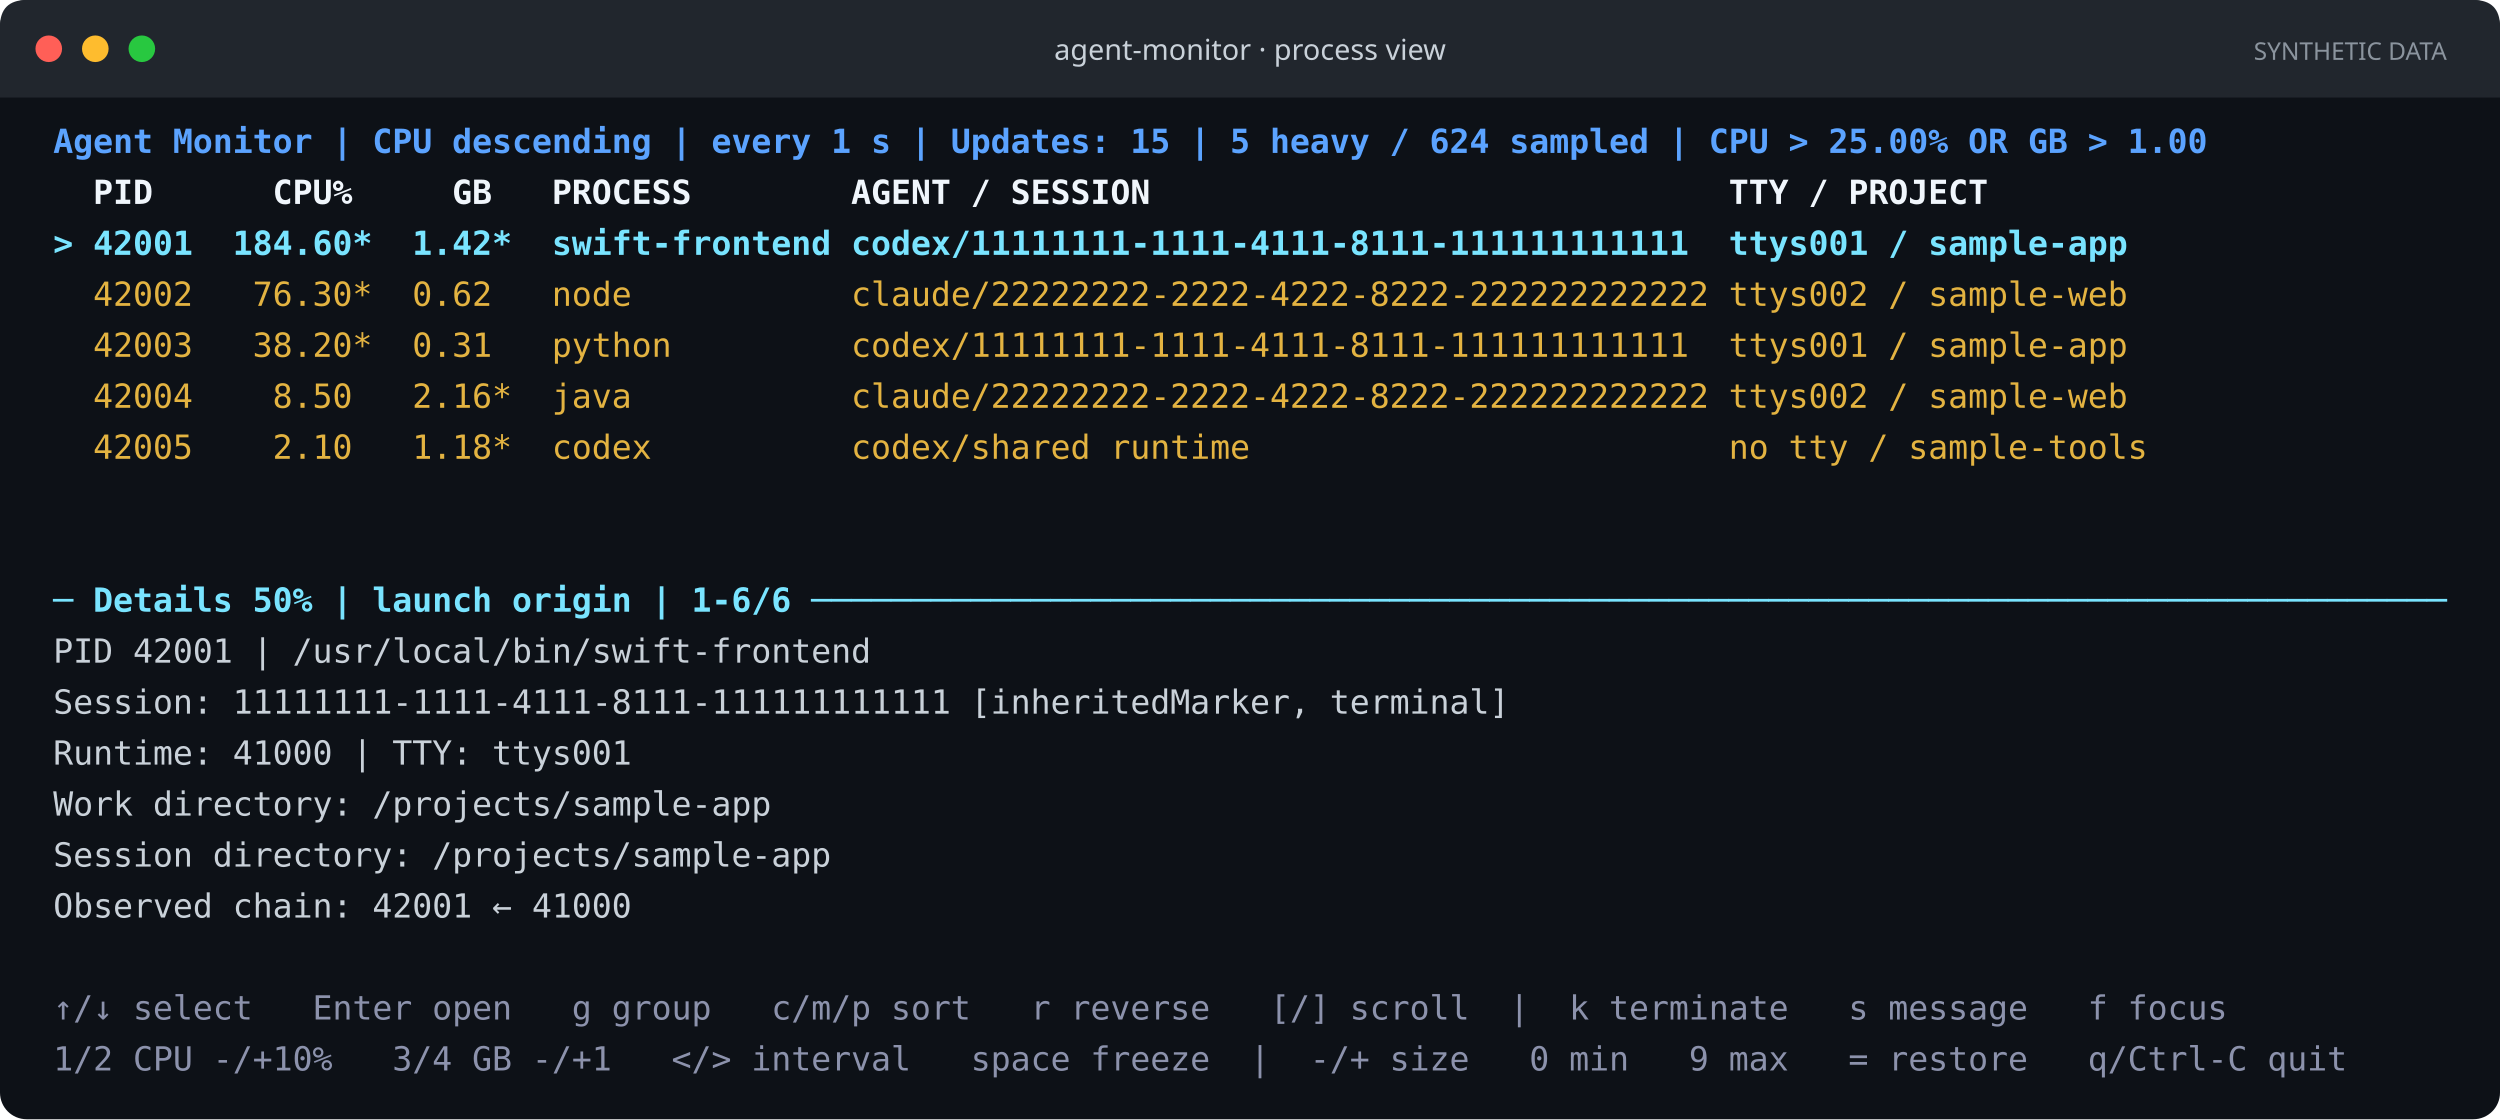
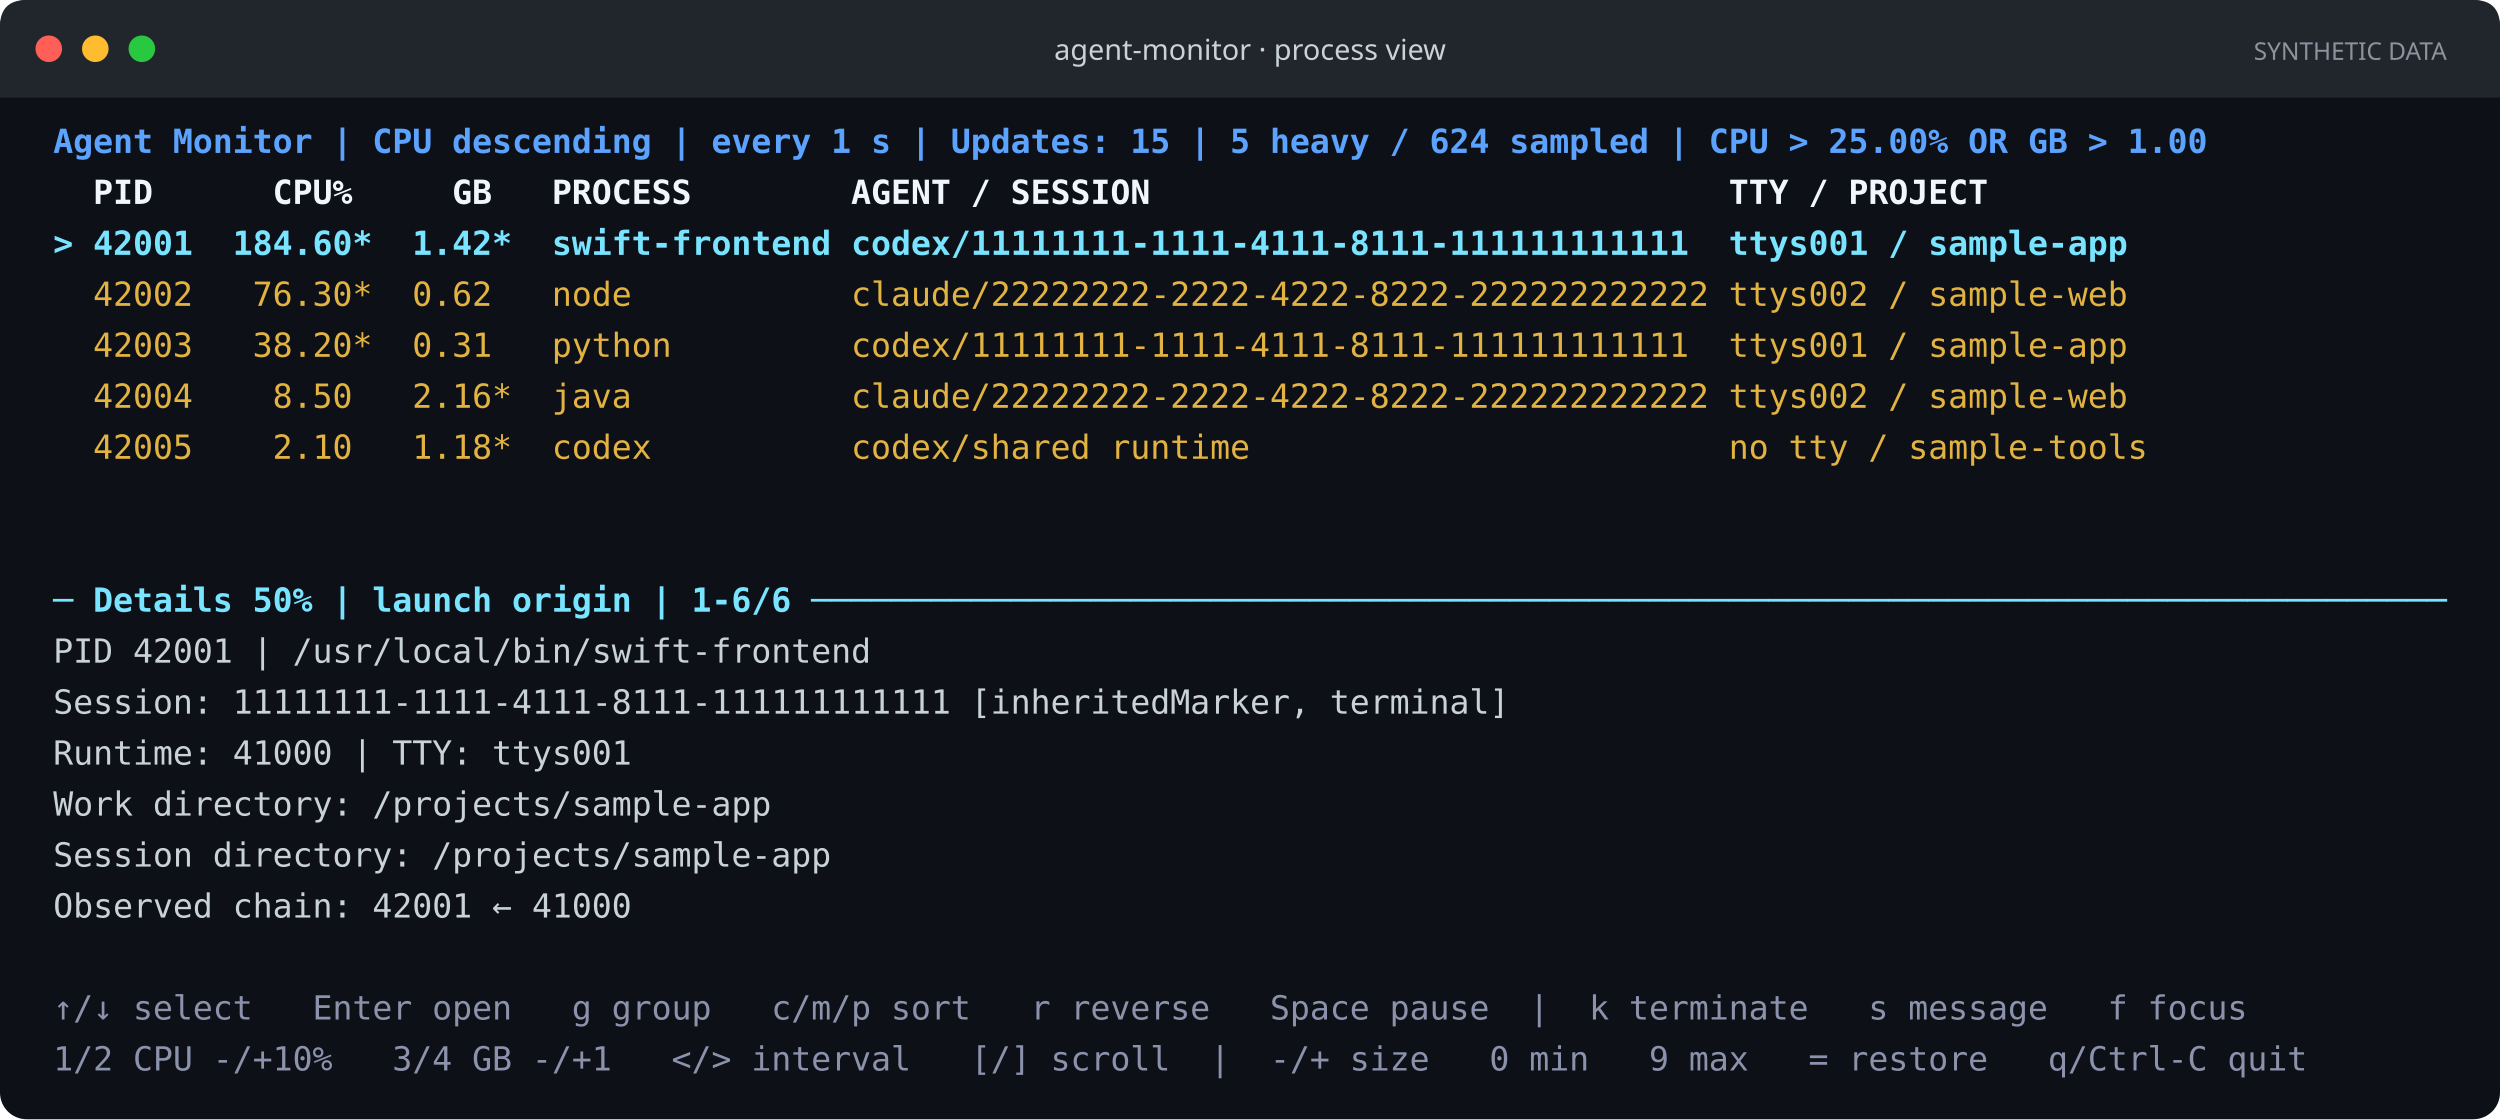
<svg xmlns="http://www.w3.org/2000/svg" width="1128" height="505" viewBox="0 0 1128 505" role="img" aria-labelledby="title description">
  <rect width="1128" height="505" rx="12" fill="#0d1117" />
  <path d="M12 0H1116Q1128 0 1128 12V44H0V12Q0 0 12 0Z" fill="#21262d" />
  <circle cx="22" cy="22" r="6" fill="#ff5f57" />
  <circle cx="43" cy="22" r="6" fill="#febc2e" />
  <circle cx="64" cy="22" r="6" fill="#28c840" />
  <text x="564" y="27" text-anchor="middle" fill="#c9d1d9" font-family="sans-serif" font-size="13">agent-monitor · process view</text>
  <text x="1104" y="27" text-anchor="end" fill="#8b949e" font-family="sans-serif" font-size="11">SYNTHETIC DATA</text>
  <g font-family="Menlo, DejaVu Sans Mono, monospace" font-size="15">
    <text y="69" fill="#5ba3ff" font-weight="bold" aria-label="Agent Monitor | CPU descending | every 1 s | Updates: 15 | 5 heavy / 624 sampled | CPU &gt; 25.00% OR GB &gt; 1.00">
      <tspan x="24">A</tspan>
      <tspan x="33">g</tspan>
      <tspan x="42">e</tspan>
      <tspan x="51">n</tspan>
      <tspan x="60">t</tspan>
      <tspan x="78">M</tspan>
      <tspan x="87">o</tspan>
      <tspan x="96">n</tspan>
      <tspan x="105">i</tspan>
      <tspan x="114">t</tspan>
      <tspan x="123">o</tspan>
      <tspan x="132">r</tspan>
      <tspan x="150">|</tspan>
      <tspan x="168">C</tspan>
      <tspan x="177">P</tspan>
      <tspan x="186">U</tspan>
      <tspan x="204">d</tspan>
      <tspan x="213">e</tspan>
      <tspan x="222">s</tspan>
      <tspan x="231">c</tspan>
      <tspan x="240">e</tspan>
      <tspan x="249">n</tspan>
      <tspan x="258">d</tspan>
      <tspan x="267">i</tspan>
      <tspan x="276">n</tspan>
      <tspan x="285">g</tspan>
      <tspan x="303">|</tspan>
      <tspan x="321">e</tspan>
      <tspan x="330">v</tspan>
      <tspan x="339">e</tspan>
      <tspan x="348">r</tspan>
      <tspan x="357">y</tspan>
      <tspan x="375">1</tspan>
      <tspan x="393">s</tspan>
      <tspan x="411">|</tspan>
      <tspan x="429">U</tspan>
      <tspan x="438">p</tspan>
      <tspan x="447">d</tspan>
      <tspan x="456">a</tspan>
      <tspan x="465">t</tspan>
      <tspan x="474">e</tspan>
      <tspan x="483">s</tspan>
      <tspan x="492">:</tspan>
      <tspan x="510">1</tspan>
      <tspan x="519">5</tspan>
      <tspan x="537">|</tspan>
      <tspan x="555">5</tspan>
      <tspan x="573">h</tspan>
      <tspan x="582">e</tspan>
      <tspan x="591">a</tspan>
      <tspan x="600">v</tspan>
      <tspan x="609">y</tspan>
      <tspan x="627">/</tspan>
      <tspan x="645">6</tspan>
      <tspan x="654">2</tspan>
      <tspan x="663">4</tspan>
      <tspan x="681">s</tspan>
      <tspan x="690">a</tspan>
      <tspan x="699">m</tspan>
      <tspan x="708">p</tspan>
      <tspan x="717">l</tspan>
      <tspan x="726">e</tspan>
      <tspan x="735">d</tspan>
      <tspan x="753">|</tspan>
      <tspan x="771">C</tspan>
      <tspan x="780">P</tspan>
      <tspan x="789">U</tspan>
      <tspan x="807">&gt;</tspan>
      <tspan x="825">2</tspan>
      <tspan x="834">5</tspan>
      <tspan x="843">.</tspan>
      <tspan x="852">0</tspan>
      <tspan x="861">0</tspan>
      <tspan x="870">%</tspan>
      <tspan x="888">O</tspan>
      <tspan x="897">R</tspan>
      <tspan x="915">G</tspan>
      <tspan x="924">B</tspan>
      <tspan x="942">&gt;</tspan>
      <tspan x="960">1</tspan>
      <tspan x="969">.</tspan>
      <tspan x="978">0</tspan>
      <tspan x="987">0</tspan>
    </text>
    <text y="92" fill="#f0f6fc" font-weight="bold" aria-label="  PID      CPU%     GB   PROCESS        AGENT / SESSION                             TTY / PROJECT">
      <tspan x="42">P</tspan>
      <tspan x="51">I</tspan>
      <tspan x="60">D</tspan>
      <tspan x="123">C</tspan>
      <tspan x="132">P</tspan>
      <tspan x="141">U</tspan>
      <tspan x="150">%</tspan>
      <tspan x="204">G</tspan>
      <tspan x="213">B</tspan>
      <tspan x="249">P</tspan>
      <tspan x="258">R</tspan>
      <tspan x="267">O</tspan>
      <tspan x="276">C</tspan>
      <tspan x="285">E</tspan>
      <tspan x="294">S</tspan>
      <tspan x="303">S</tspan>
      <tspan x="384">A</tspan>
      <tspan x="393">G</tspan>
      <tspan x="402">E</tspan>
      <tspan x="411">N</tspan>
      <tspan x="420">T</tspan>
      <tspan x="438">/</tspan>
      <tspan x="456">S</tspan>
      <tspan x="465">E</tspan>
      <tspan x="474">S</tspan>
      <tspan x="483">S</tspan>
      <tspan x="492">I</tspan>
      <tspan x="501">O</tspan>
      <tspan x="510">N</tspan>
      <tspan x="780">T</tspan>
      <tspan x="789">T</tspan>
      <tspan x="798">Y</tspan>
      <tspan x="816">/</tspan>
      <tspan x="834">P</tspan>
      <tspan x="843">R</tspan>
      <tspan x="852">O</tspan>
      <tspan x="861">J</tspan>
      <tspan x="870">E</tspan>
      <tspan x="879">C</tspan>
      <tspan x="888">T</tspan>
    </text>
    <text y="115" fill="#79e4ff" font-weight="bold" aria-label="&gt; 42001  184.60*  1.42*  swift-frontend codex/11111111-1111-4111-8111-111111111111  ttys001 / sample-app">
      <tspan x="24">&gt;</tspan>
      <tspan x="42">4</tspan>
      <tspan x="51">2</tspan>
      <tspan x="60">0</tspan>
      <tspan x="69">0</tspan>
      <tspan x="78">1</tspan>
      <tspan x="105">1</tspan>
      <tspan x="114">8</tspan>
      <tspan x="123">4</tspan>
      <tspan x="132">.</tspan>
      <tspan x="141">6</tspan>
      <tspan x="150">0</tspan>
      <tspan x="159">*</tspan>
      <tspan x="186">1</tspan>
      <tspan x="195">.</tspan>
      <tspan x="204">4</tspan>
      <tspan x="213">2</tspan>
      <tspan x="222">*</tspan>
      <tspan x="249">s</tspan>
      <tspan x="258">w</tspan>
      <tspan x="267">i</tspan>
      <tspan x="276">f</tspan>
      <tspan x="285">t</tspan>
      <tspan x="294">-</tspan>
      <tspan x="303">f</tspan>
      <tspan x="312">r</tspan>
      <tspan x="321">o</tspan>
      <tspan x="330">n</tspan>
      <tspan x="339">t</tspan>
      <tspan x="348">e</tspan>
      <tspan x="357">n</tspan>
      <tspan x="366">d</tspan>
      <tspan x="384">c</tspan>
      <tspan x="393">o</tspan>
      <tspan x="402">d</tspan>
      <tspan x="411">e</tspan>
      <tspan x="420">x</tspan>
      <tspan x="429">/</tspan>
      <tspan x="438">1</tspan>
      <tspan x="447">1</tspan>
      <tspan x="456">1</tspan>
      <tspan x="465">1</tspan>
      <tspan x="474">1</tspan>
      <tspan x="483">1</tspan>
      <tspan x="492">1</tspan>
      <tspan x="501">1</tspan>
      <tspan x="510">-</tspan>
      <tspan x="519">1</tspan>
      <tspan x="528">1</tspan>
      <tspan x="537">1</tspan>
      <tspan x="546">1</tspan>
      <tspan x="555">-</tspan>
      <tspan x="564">4</tspan>
      <tspan x="573">1</tspan>
      <tspan x="582">1</tspan>
      <tspan x="591">1</tspan>
      <tspan x="600">-</tspan>
      <tspan x="609">8</tspan>
      <tspan x="618">1</tspan>
      <tspan x="627">1</tspan>
      <tspan x="636">1</tspan>
      <tspan x="645">-</tspan>
      <tspan x="654">1</tspan>
      <tspan x="663">1</tspan>
      <tspan x="672">1</tspan>
      <tspan x="681">1</tspan>
      <tspan x="690">1</tspan>
      <tspan x="699">1</tspan>
      <tspan x="708">1</tspan>
      <tspan x="717">1</tspan>
      <tspan x="726">1</tspan>
      <tspan x="735">1</tspan>
      <tspan x="744">1</tspan>
      <tspan x="753">1</tspan>
      <tspan x="780">t</tspan>
      <tspan x="789">t</tspan>
      <tspan x="798">y</tspan>
      <tspan x="807">s</tspan>
      <tspan x="816">0</tspan>
      <tspan x="825">0</tspan>
      <tspan x="834">1</tspan>
      <tspan x="852">/</tspan>
      <tspan x="870">s</tspan>
      <tspan x="879">a</tspan>
      <tspan x="888">m</tspan>
      <tspan x="897">p</tspan>
      <tspan x="906">l</tspan>
      <tspan x="915">e</tspan>
      <tspan x="924">-</tspan>
      <tspan x="933">a</tspan>
      <tspan x="942">p</tspan>
      <tspan x="951">p</tspan>
    </text>
    <text y="138" fill="#e3b341" font-weight="normal" aria-label="  42002   76.30*  0.62   node           claude/22222222-2222-4222-8222-222222222222 ttys002 / sample-web">
      <tspan x="42">4</tspan>
      <tspan x="51">2</tspan>
      <tspan x="60">0</tspan>
      <tspan x="69">0</tspan>
      <tspan x="78">2</tspan>
      <tspan x="114">7</tspan>
      <tspan x="123">6</tspan>
      <tspan x="132">.</tspan>
      <tspan x="141">3</tspan>
      <tspan x="150">0</tspan>
      <tspan x="159">*</tspan>
      <tspan x="186">0</tspan>
      <tspan x="195">.</tspan>
      <tspan x="204">6</tspan>
      <tspan x="213">2</tspan>
      <tspan x="249">n</tspan>
      <tspan x="258">o</tspan>
      <tspan x="267">d</tspan>
      <tspan x="276">e</tspan>
      <tspan x="384">c</tspan>
      <tspan x="393">l</tspan>
      <tspan x="402">a</tspan>
      <tspan x="411">u</tspan>
      <tspan x="420">d</tspan>
      <tspan x="429">e</tspan>
      <tspan x="438">/</tspan>
      <tspan x="447">2</tspan>
      <tspan x="456">2</tspan>
      <tspan x="465">2</tspan>
      <tspan x="474">2</tspan>
      <tspan x="483">2</tspan>
      <tspan x="492">2</tspan>
      <tspan x="501">2</tspan>
      <tspan x="510">2</tspan>
      <tspan x="519">-</tspan>
      <tspan x="528">2</tspan>
      <tspan x="537">2</tspan>
      <tspan x="546">2</tspan>
      <tspan x="555">2</tspan>
      <tspan x="564">-</tspan>
      <tspan x="573">4</tspan>
      <tspan x="582">2</tspan>
      <tspan x="591">2</tspan>
      <tspan x="600">2</tspan>
      <tspan x="609">-</tspan>
      <tspan x="618">8</tspan>
      <tspan x="627">2</tspan>
      <tspan x="636">2</tspan>
      <tspan x="645">2</tspan>
      <tspan x="654">-</tspan>
      <tspan x="663">2</tspan>
      <tspan x="672">2</tspan>
      <tspan x="681">2</tspan>
      <tspan x="690">2</tspan>
      <tspan x="699">2</tspan>
      <tspan x="708">2</tspan>
      <tspan x="717">2</tspan>
      <tspan x="726">2</tspan>
      <tspan x="735">2</tspan>
      <tspan x="744">2</tspan>
      <tspan x="753">2</tspan>
      <tspan x="762">2</tspan>
      <tspan x="780">t</tspan>
      <tspan x="789">t</tspan>
      <tspan x="798">y</tspan>
      <tspan x="807">s</tspan>
      <tspan x="816">0</tspan>
      <tspan x="825">0</tspan>
      <tspan x="834">2</tspan>
      <tspan x="852">/</tspan>
      <tspan x="870">s</tspan>
      <tspan x="879">a</tspan>
      <tspan x="888">m</tspan>
      <tspan x="897">p</tspan>
      <tspan x="906">l</tspan>
      <tspan x="915">e</tspan>
      <tspan x="924">-</tspan>
      <tspan x="933">w</tspan>
      <tspan x="942">e</tspan>
      <tspan x="951">b</tspan>
    </text>
    <text y="161" fill="#e3b341" font-weight="normal" aria-label="  42003   38.20*  0.31   python         codex/11111111-1111-4111-8111-111111111111  ttys001 / sample-app">
      <tspan x="42">4</tspan>
      <tspan x="51">2</tspan>
      <tspan x="60">0</tspan>
      <tspan x="69">0</tspan>
      <tspan x="78">3</tspan>
      <tspan x="114">3</tspan>
      <tspan x="123">8</tspan>
      <tspan x="132">.</tspan>
      <tspan x="141">2</tspan>
      <tspan x="150">0</tspan>
      <tspan x="159">*</tspan>
      <tspan x="186">0</tspan>
      <tspan x="195">.</tspan>
      <tspan x="204">3</tspan>
      <tspan x="213">1</tspan>
      <tspan x="249">p</tspan>
      <tspan x="258">y</tspan>
      <tspan x="267">t</tspan>
      <tspan x="276">h</tspan>
      <tspan x="285">o</tspan>
      <tspan x="294">n</tspan>
      <tspan x="384">c</tspan>
      <tspan x="393">o</tspan>
      <tspan x="402">d</tspan>
      <tspan x="411">e</tspan>
      <tspan x="420">x</tspan>
      <tspan x="429">/</tspan>
      <tspan x="438">1</tspan>
      <tspan x="447">1</tspan>
      <tspan x="456">1</tspan>
      <tspan x="465">1</tspan>
      <tspan x="474">1</tspan>
      <tspan x="483">1</tspan>
      <tspan x="492">1</tspan>
      <tspan x="501">1</tspan>
      <tspan x="510">-</tspan>
      <tspan x="519">1</tspan>
      <tspan x="528">1</tspan>
      <tspan x="537">1</tspan>
      <tspan x="546">1</tspan>
      <tspan x="555">-</tspan>
      <tspan x="564">4</tspan>
      <tspan x="573">1</tspan>
      <tspan x="582">1</tspan>
      <tspan x="591">1</tspan>
      <tspan x="600">-</tspan>
      <tspan x="609">8</tspan>
      <tspan x="618">1</tspan>
      <tspan x="627">1</tspan>
      <tspan x="636">1</tspan>
      <tspan x="645">-</tspan>
      <tspan x="654">1</tspan>
      <tspan x="663">1</tspan>
      <tspan x="672">1</tspan>
      <tspan x="681">1</tspan>
      <tspan x="690">1</tspan>
      <tspan x="699">1</tspan>
      <tspan x="708">1</tspan>
      <tspan x="717">1</tspan>
      <tspan x="726">1</tspan>
      <tspan x="735">1</tspan>
      <tspan x="744">1</tspan>
      <tspan x="753">1</tspan>
      <tspan x="780">t</tspan>
      <tspan x="789">t</tspan>
      <tspan x="798">y</tspan>
      <tspan x="807">s</tspan>
      <tspan x="816">0</tspan>
      <tspan x="825">0</tspan>
      <tspan x="834">1</tspan>
      <tspan x="852">/</tspan>
      <tspan x="870">s</tspan>
      <tspan x="879">a</tspan>
      <tspan x="888">m</tspan>
      <tspan x="897">p</tspan>
      <tspan x="906">l</tspan>
      <tspan x="915">e</tspan>
      <tspan x="924">-</tspan>
      <tspan x="933">a</tspan>
      <tspan x="942">p</tspan>
      <tspan x="951">p</tspan>
    </text>
    <text y="184" fill="#e3b341" font-weight="normal" aria-label="  42004    8.50   2.16*  java           claude/22222222-2222-4222-8222-222222222222 ttys002 / sample-web">
      <tspan x="42">4</tspan>
      <tspan x="51">2</tspan>
      <tspan x="60">0</tspan>
      <tspan x="69">0</tspan>
      <tspan x="78">4</tspan>
      <tspan x="123">8</tspan>
      <tspan x="132">.</tspan>
      <tspan x="141">5</tspan>
      <tspan x="150">0</tspan>
      <tspan x="186">2</tspan>
      <tspan x="195">.</tspan>
      <tspan x="204">1</tspan>
      <tspan x="213">6</tspan>
      <tspan x="222">*</tspan>
      <tspan x="249">j</tspan>
      <tspan x="258">a</tspan>
      <tspan x="267">v</tspan>
      <tspan x="276">a</tspan>
      <tspan x="384">c</tspan>
      <tspan x="393">l</tspan>
      <tspan x="402">a</tspan>
      <tspan x="411">u</tspan>
      <tspan x="420">d</tspan>
      <tspan x="429">e</tspan>
      <tspan x="438">/</tspan>
      <tspan x="447">2</tspan>
      <tspan x="456">2</tspan>
      <tspan x="465">2</tspan>
      <tspan x="474">2</tspan>
      <tspan x="483">2</tspan>
      <tspan x="492">2</tspan>
      <tspan x="501">2</tspan>
      <tspan x="510">2</tspan>
      <tspan x="519">-</tspan>
      <tspan x="528">2</tspan>
      <tspan x="537">2</tspan>
      <tspan x="546">2</tspan>
      <tspan x="555">2</tspan>
      <tspan x="564">-</tspan>
      <tspan x="573">4</tspan>
      <tspan x="582">2</tspan>
      <tspan x="591">2</tspan>
      <tspan x="600">2</tspan>
      <tspan x="609">-</tspan>
      <tspan x="618">8</tspan>
      <tspan x="627">2</tspan>
      <tspan x="636">2</tspan>
      <tspan x="645">2</tspan>
      <tspan x="654">-</tspan>
      <tspan x="663">2</tspan>
      <tspan x="672">2</tspan>
      <tspan x="681">2</tspan>
      <tspan x="690">2</tspan>
      <tspan x="699">2</tspan>
      <tspan x="708">2</tspan>
      <tspan x="717">2</tspan>
      <tspan x="726">2</tspan>
      <tspan x="735">2</tspan>
      <tspan x="744">2</tspan>
      <tspan x="753">2</tspan>
      <tspan x="762">2</tspan>
      <tspan x="780">t</tspan>
      <tspan x="789">t</tspan>
      <tspan x="798">y</tspan>
      <tspan x="807">s</tspan>
      <tspan x="816">0</tspan>
      <tspan x="825">0</tspan>
      <tspan x="834">2</tspan>
      <tspan x="852">/</tspan>
      <tspan x="870">s</tspan>
      <tspan x="879">a</tspan>
      <tspan x="888">m</tspan>
      <tspan x="897">p</tspan>
      <tspan x="906">l</tspan>
      <tspan x="915">e</tspan>
      <tspan x="924">-</tspan>
      <tspan x="933">w</tspan>
      <tspan x="942">e</tspan>
      <tspan x="951">b</tspan>
    </text>
    <text y="207" fill="#e3b341" font-weight="normal" aria-label="  42005    2.10   1.18*  codex          codex/shared runtime                        no tty / sample-tools">
      <tspan x="42">4</tspan>
      <tspan x="51">2</tspan>
      <tspan x="60">0</tspan>
      <tspan x="69">0</tspan>
      <tspan x="78">5</tspan>
      <tspan x="123">2</tspan>
      <tspan x="132">.</tspan>
      <tspan x="141">1</tspan>
      <tspan x="150">0</tspan>
      <tspan x="186">1</tspan>
      <tspan x="195">.</tspan>
      <tspan x="204">1</tspan>
      <tspan x="213">8</tspan>
      <tspan x="222">*</tspan>
      <tspan x="249">c</tspan>
      <tspan x="258">o</tspan>
      <tspan x="267">d</tspan>
      <tspan x="276">e</tspan>
      <tspan x="285">x</tspan>
      <tspan x="384">c</tspan>
      <tspan x="393">o</tspan>
      <tspan x="402">d</tspan>
      <tspan x="411">e</tspan>
      <tspan x="420">x</tspan>
      <tspan x="429">/</tspan>
      <tspan x="438">s</tspan>
      <tspan x="447">h</tspan>
      <tspan x="456">a</tspan>
      <tspan x="465">r</tspan>
      <tspan x="474">e</tspan>
      <tspan x="483">d</tspan>
      <tspan x="501">r</tspan>
      <tspan x="510">u</tspan>
      <tspan x="519">n</tspan>
      <tspan x="528">t</tspan>
      <tspan x="537">i</tspan>
      <tspan x="546">m</tspan>
      <tspan x="555">e</tspan>
      <tspan x="780">n</tspan>
      <tspan x="789">o</tspan>
      <tspan x="807">t</tspan>
      <tspan x="816">t</tspan>
      <tspan x="825">y</tspan>
      <tspan x="843">/</tspan>
      <tspan x="861">s</tspan>
      <tspan x="870">a</tspan>
      <tspan x="879">m</tspan>
      <tspan x="888">p</tspan>
      <tspan x="897">l</tspan>
      <tspan x="906">e</tspan>
      <tspan x="915">-</tspan>
      <tspan x="924">t</tspan>
      <tspan x="933">o</tspan>
      <tspan x="942">o</tspan>
      <tspan x="951">l</tspan>
      <tspan x="960">s</tspan>
    </text>
    <text y="276" fill="#79e4ff" font-weight="bold" aria-label="─ Details 50% | launch origin | 1-6/6 ──────────────────────────────────────────────────────────────────────────────────">
      <tspan x="24">─</tspan>
      <tspan x="42">D</tspan>
      <tspan x="51">e</tspan>
      <tspan x="60">t</tspan>
      <tspan x="69">a</tspan>
      <tspan x="78">i</tspan>
      <tspan x="87">l</tspan>
      <tspan x="96">s</tspan>
      <tspan x="114">5</tspan>
      <tspan x="123">0</tspan>
      <tspan x="132">%</tspan>
      <tspan x="150">|</tspan>
      <tspan x="168">l</tspan>
      <tspan x="177">a</tspan>
      <tspan x="186">u</tspan>
      <tspan x="195">n</tspan>
      <tspan x="204">c</tspan>
      <tspan x="213">h</tspan>
      <tspan x="231">o</tspan>
      <tspan x="240">r</tspan>
      <tspan x="249">i</tspan>
      <tspan x="258">g</tspan>
      <tspan x="267">i</tspan>
      <tspan x="276">n</tspan>
      <tspan x="294">|</tspan>
      <tspan x="312">1</tspan>
      <tspan x="321">-</tspan>
      <tspan x="330">6</tspan>
      <tspan x="339">/</tspan>
      <tspan x="348">6</tspan>
      <tspan x="366">─</tspan>
      <tspan x="375">─</tspan>
      <tspan x="384">─</tspan>
      <tspan x="393">─</tspan>
      <tspan x="402">─</tspan>
      <tspan x="411">─</tspan>
      <tspan x="420">─</tspan>
      <tspan x="429">─</tspan>
      <tspan x="438">─</tspan>
      <tspan x="447">─</tspan>
      <tspan x="456">─</tspan>
      <tspan x="465">─</tspan>
      <tspan x="474">─</tspan>
      <tspan x="483">─</tspan>
      <tspan x="492">─</tspan>
      <tspan x="501">─</tspan>
      <tspan x="510">─</tspan>
      <tspan x="519">─</tspan>
      <tspan x="528">─</tspan>
      <tspan x="537">─</tspan>
      <tspan x="546">─</tspan>
      <tspan x="555">─</tspan>
      <tspan x="564">─</tspan>
      <tspan x="573">─</tspan>
      <tspan x="582">─</tspan>
      <tspan x="591">─</tspan>
      <tspan x="600">─</tspan>
      <tspan x="609">─</tspan>
      <tspan x="618">─</tspan>
      <tspan x="627">─</tspan>
      <tspan x="636">─</tspan>
      <tspan x="645">─</tspan>
      <tspan x="654">─</tspan>
      <tspan x="663">─</tspan>
      <tspan x="672">─</tspan>
      <tspan x="681">─</tspan>
      <tspan x="690">─</tspan>
      <tspan x="699">─</tspan>
      <tspan x="708">─</tspan>
      <tspan x="717">─</tspan>
      <tspan x="726">─</tspan>
      <tspan x="735">─</tspan>
      <tspan x="744">─</tspan>
      <tspan x="753">─</tspan>
      <tspan x="762">─</tspan>
      <tspan x="771">─</tspan>
      <tspan x="780">─</tspan>
      <tspan x="789">─</tspan>
      <tspan x="798">─</tspan>
      <tspan x="807">─</tspan>
      <tspan x="816">─</tspan>
      <tspan x="825">─</tspan>
      <tspan x="834">─</tspan>
      <tspan x="843">─</tspan>
      <tspan x="852">─</tspan>
      <tspan x="861">─</tspan>
      <tspan x="870">─</tspan>
      <tspan x="879">─</tspan>
      <tspan x="888">─</tspan>
      <tspan x="897">─</tspan>
      <tspan x="906">─</tspan>
      <tspan x="915">─</tspan>
      <tspan x="924">─</tspan>
      <tspan x="933">─</tspan>
      <tspan x="942">─</tspan>
      <tspan x="951">─</tspan>
      <tspan x="960">─</tspan>
      <tspan x="969">─</tspan>
      <tspan x="978">─</tspan>
      <tspan x="987">─</tspan>
      <tspan x="996">─</tspan>
      <tspan x="1005">─</tspan>
      <tspan x="1014">─</tspan>
      <tspan x="1023">─</tspan>
      <tspan x="1032">─</tspan>
      <tspan x="1041">─</tspan>
      <tspan x="1050">─</tspan>
      <tspan x="1059">─</tspan>
      <tspan x="1068">─</tspan>
      <tspan x="1077">─</tspan>
      <tspan x="1086">─</tspan>
      <tspan x="1095">─</tspan>
    </text>
    <text y="299" fill="#c9d1d9" font-weight="normal" aria-label="PID 42001 | /usr/local/bin/swift-frontend">
      <tspan x="24">P</tspan>
      <tspan x="33">I</tspan>
      <tspan x="42">D</tspan>
      <tspan x="60">4</tspan>
      <tspan x="69">2</tspan>
      <tspan x="78">0</tspan>
      <tspan x="87">0</tspan>
      <tspan x="96">1</tspan>
      <tspan x="114">|</tspan>
      <tspan x="132">/</tspan>
      <tspan x="141">u</tspan>
      <tspan x="150">s</tspan>
      <tspan x="159">r</tspan>
      <tspan x="168">/</tspan>
      <tspan x="177">l</tspan>
      <tspan x="186">o</tspan>
      <tspan x="195">c</tspan>
      <tspan x="204">a</tspan>
      <tspan x="213">l</tspan>
      <tspan x="222">/</tspan>
      <tspan x="231">b</tspan>
      <tspan x="240">i</tspan>
      <tspan x="249">n</tspan>
      <tspan x="258">/</tspan>
      <tspan x="267">s</tspan>
      <tspan x="276">w</tspan>
      <tspan x="285">i</tspan>
      <tspan x="294">f</tspan>
      <tspan x="303">t</tspan>
      <tspan x="312">-</tspan>
      <tspan x="321">f</tspan>
      <tspan x="330">r</tspan>
      <tspan x="339">o</tspan>
      <tspan x="348">n</tspan>
      <tspan x="357">t</tspan>
      <tspan x="366">e</tspan>
      <tspan x="375">n</tspan>
      <tspan x="384">d</tspan>
    </text>
    <text y="322" fill="#c9d1d9" font-weight="normal" aria-label="Session: 11111111-1111-4111-8111-111111111111 [inheritedMarker, terminal]">
      <tspan x="24">S</tspan>
      <tspan x="33">e</tspan>
      <tspan x="42">s</tspan>
      <tspan x="51">s</tspan>
      <tspan x="60">i</tspan>
      <tspan x="69">o</tspan>
      <tspan x="78">n</tspan>
      <tspan x="87">:</tspan>
      <tspan x="105">1</tspan>
      <tspan x="114">1</tspan>
      <tspan x="123">1</tspan>
      <tspan x="132">1</tspan>
      <tspan x="141">1</tspan>
      <tspan x="150">1</tspan>
      <tspan x="159">1</tspan>
      <tspan x="168">1</tspan>
      <tspan x="177">-</tspan>
      <tspan x="186">1</tspan>
      <tspan x="195">1</tspan>
      <tspan x="204">1</tspan>
      <tspan x="213">1</tspan>
      <tspan x="222">-</tspan>
      <tspan x="231">4</tspan>
      <tspan x="240">1</tspan>
      <tspan x="249">1</tspan>
      <tspan x="258">1</tspan>
      <tspan x="267">-</tspan>
      <tspan x="276">8</tspan>
      <tspan x="285">1</tspan>
      <tspan x="294">1</tspan>
      <tspan x="303">1</tspan>
      <tspan x="312">-</tspan>
      <tspan x="321">1</tspan>
      <tspan x="330">1</tspan>
      <tspan x="339">1</tspan>
      <tspan x="348">1</tspan>
      <tspan x="357">1</tspan>
      <tspan x="366">1</tspan>
      <tspan x="375">1</tspan>
      <tspan x="384">1</tspan>
      <tspan x="393">1</tspan>
      <tspan x="402">1</tspan>
      <tspan x="411">1</tspan>
      <tspan x="420">1</tspan>
      <tspan x="438">[</tspan>
      <tspan x="447">i</tspan>
      <tspan x="456">n</tspan>
      <tspan x="465">h</tspan>
      <tspan x="474">e</tspan>
      <tspan x="483">r</tspan>
      <tspan x="492">i</tspan>
      <tspan x="501">t</tspan>
      <tspan x="510">e</tspan>
      <tspan x="519">d</tspan>
      <tspan x="528">M</tspan>
      <tspan x="537">a</tspan>
      <tspan x="546">r</tspan>
      <tspan x="555">k</tspan>
      <tspan x="564">e</tspan>
      <tspan x="573">r</tspan>
      <tspan x="582">,</tspan>
      <tspan x="600">t</tspan>
      <tspan x="609">e</tspan>
      <tspan x="618">r</tspan>
      <tspan x="627">m</tspan>
      <tspan x="636">i</tspan>
      <tspan x="645">n</tspan>
      <tspan x="654">a</tspan>
      <tspan x="663">l</tspan>
      <tspan x="672">]</tspan>
    </text>
    <text y="345" fill="#c9d1d9" font-weight="normal" aria-label="Runtime: 41000 | TTY: ttys001">
      <tspan x="24">R</tspan>
      <tspan x="33">u</tspan>
      <tspan x="42">n</tspan>
      <tspan x="51">t</tspan>
      <tspan x="60">i</tspan>
      <tspan x="69">m</tspan>
      <tspan x="78">e</tspan>
      <tspan x="87">:</tspan>
      <tspan x="105">4</tspan>
      <tspan x="114">1</tspan>
      <tspan x="123">0</tspan>
      <tspan x="132">0</tspan>
      <tspan x="141">0</tspan>
      <tspan x="159">|</tspan>
      <tspan x="177">T</tspan>
      <tspan x="186">T</tspan>
      <tspan x="195">Y</tspan>
      <tspan x="204">:</tspan>
      <tspan x="222">t</tspan>
      <tspan x="231">t</tspan>
      <tspan x="240">y</tspan>
      <tspan x="249">s</tspan>
      <tspan x="258">0</tspan>
      <tspan x="267">0</tspan>
      <tspan x="276">1</tspan>
    </text>
    <text y="368" fill="#c9d1d9" font-weight="normal" aria-label="Work directory: /projects/sample-app">
      <tspan x="24">W</tspan>
      <tspan x="33">o</tspan>
      <tspan x="42">r</tspan>
      <tspan x="51">k</tspan>
      <tspan x="69">d</tspan>
      <tspan x="78">i</tspan>
      <tspan x="87">r</tspan>
      <tspan x="96">e</tspan>
      <tspan x="105">c</tspan>
      <tspan x="114">t</tspan>
      <tspan x="123">o</tspan>
      <tspan x="132">r</tspan>
      <tspan x="141">y</tspan>
      <tspan x="150">:</tspan>
      <tspan x="168">/</tspan>
      <tspan x="177">p</tspan>
      <tspan x="186">r</tspan>
      <tspan x="195">o</tspan>
      <tspan x="204">j</tspan>
      <tspan x="213">e</tspan>
      <tspan x="222">c</tspan>
      <tspan x="231">t</tspan>
      <tspan x="240">s</tspan>
      <tspan x="249">/</tspan>
      <tspan x="258">s</tspan>
      <tspan x="267">a</tspan>
      <tspan x="276">m</tspan>
      <tspan x="285">p</tspan>
      <tspan x="294">l</tspan>
      <tspan x="303">e</tspan>
      <tspan x="312">-</tspan>
      <tspan x="321">a</tspan>
      <tspan x="330">p</tspan>
      <tspan x="339">p</tspan>
    </text>
    <text y="391" fill="#c9d1d9" font-weight="normal" aria-label="Session directory: /projects/sample-app">
      <tspan x="24">S</tspan>
      <tspan x="33">e</tspan>
      <tspan x="42">s</tspan>
      <tspan x="51">s</tspan>
      <tspan x="60">i</tspan>
      <tspan x="69">o</tspan>
      <tspan x="78">n</tspan>
      <tspan x="96">d</tspan>
      <tspan x="105">i</tspan>
      <tspan x="114">r</tspan>
      <tspan x="123">e</tspan>
      <tspan x="132">c</tspan>
      <tspan x="141">t</tspan>
      <tspan x="150">o</tspan>
      <tspan x="159">r</tspan>
      <tspan x="168">y</tspan>
      <tspan x="177">:</tspan>
      <tspan x="195">/</tspan>
      <tspan x="204">p</tspan>
      <tspan x="213">r</tspan>
      <tspan x="222">o</tspan>
      <tspan x="231">j</tspan>
      <tspan x="240">e</tspan>
      <tspan x="249">c</tspan>
      <tspan x="258">t</tspan>
      <tspan x="267">s</tspan>
      <tspan x="276">/</tspan>
      <tspan x="285">s</tspan>
      <tspan x="294">a</tspan>
      <tspan x="303">m</tspan>
      <tspan x="312">p</tspan>
      <tspan x="321">l</tspan>
      <tspan x="330">e</tspan>
      <tspan x="339">-</tspan>
      <tspan x="348">a</tspan>
      <tspan x="357">p</tspan>
      <tspan x="366">p</tspan>
    </text>
    <text y="414" fill="#c9d1d9" font-weight="normal" aria-label="Observed chain: 42001 ← 41000">
      <tspan x="24">O</tspan>
      <tspan x="33">b</tspan>
      <tspan x="42">s</tspan>
      <tspan x="51">e</tspan>
      <tspan x="60">r</tspan>
      <tspan x="69">v</tspan>
      <tspan x="78">e</tspan>
      <tspan x="87">d</tspan>
      <tspan x="105">c</tspan>
      <tspan x="114">h</tspan>
      <tspan x="123">a</tspan>
      <tspan x="132">i</tspan>
      <tspan x="141">n</tspan>
      <tspan x="150">:</tspan>
      <tspan x="168">4</tspan>
      <tspan x="177">2</tspan>
      <tspan x="186">0</tspan>
      <tspan x="195">0</tspan>
      <tspan x="204">1</tspan>
      <tspan x="222">←</tspan>
      <tspan x="240">4</tspan>
      <tspan x="249">1</tspan>
      <tspan x="258">0</tspan>
      <tspan x="267">0</tspan>
      <tspan x="276">0</tspan>
    </text>
-     <text y="460" fill="#8c92ac" font-weight="normal" aria-label="↑/↓ select   Enter open   g group   c/m/p sort   r reverse   [/] scroll  |  k terminate   s message   f focus">
+     <text y="460" fill="#8c92ac" font-weight="normal" aria-label="↑/↓ select   Enter open   g group   c/m/p sort   r reverse   Space pause  |  k terminate   s message   f focus">
      <tspan x="24">↑</tspan>
      <tspan x="33">/</tspan>
      <tspan x="42">↓</tspan>
      <tspan x="60">s</tspan>
      <tspan x="69">e</tspan>
      <tspan x="78">l</tspan>
      <tspan x="87">e</tspan>
      <tspan x="96">c</tspan>
      <tspan x="105">t</tspan>
      <tspan x="141">E</tspan>
      <tspan x="150">n</tspan>
      <tspan x="159">t</tspan>
      <tspan x="168">e</tspan>
      <tspan x="177">r</tspan>
      <tspan x="195">o</tspan>
      <tspan x="204">p</tspan>
      <tspan x="213">e</tspan>
      <tspan x="222">n</tspan>
      <tspan x="258">g</tspan>
      <tspan x="276">g</tspan>
      <tspan x="285">r</tspan>
      <tspan x="294">o</tspan>
      <tspan x="303">u</tspan>
      <tspan x="312">p</tspan>
      <tspan x="348">c</tspan>
      <tspan x="357">/</tspan>
      <tspan x="366">m</tspan>
      <tspan x="375">/</tspan>
      <tspan x="384">p</tspan>
      <tspan x="402">s</tspan>
      <tspan x="411">o</tspan>
      <tspan x="420">r</tspan>
      <tspan x="429">t</tspan>
      <tspan x="465">r</tspan>
      <tspan x="483">r</tspan>
      <tspan x="492">e</tspan>
      <tspan x="501">v</tspan>
      <tspan x="510">e</tspan>
      <tspan x="519">r</tspan>
      <tspan x="528">s</tspan>
      <tspan x="537">e</tspan>
-       <tspan x="573">[</tspan>
-       <tspan x="582">/</tspan>
-       <tspan x="591">]</tspan>
-       <tspan x="609">s</tspan>
-       <tspan x="618">c</tspan>
-       <tspan x="627">r</tspan>
-       <tspan x="636">o</tspan>
-       <tspan x="645">l</tspan>
-       <tspan x="654">l</tspan>
-       <tspan x="681">|</tspan>
-       <tspan x="708">k</tspan>
-       <tspan x="726">t</tspan>
-       <tspan x="735">e</tspan>
-       <tspan x="744">r</tspan>
-       <tspan x="753">m</tspan>
-       <tspan x="762">i</tspan>
-       <tspan x="771">n</tspan>
-       <tspan x="780">a</tspan>
-       <tspan x="789">t</tspan>
-       <tspan x="798">e</tspan>
-       <tspan x="834">s</tspan>
-       <tspan x="852">m</tspan>
-       <tspan x="861">e</tspan>
-       <tspan x="870">s</tspan>
+       <tspan x="573">S</tspan>
+       <tspan x="582">p</tspan>
+       <tspan x="591">a</tspan>
+       <tspan x="600">c</tspan>
+       <tspan x="609">e</tspan>
+       <tspan x="627">p</tspan>
+       <tspan x="636">a</tspan>
+       <tspan x="645">u</tspan>
+       <tspan x="654">s</tspan>
+       <tspan x="663">e</tspan>
+       <tspan x="690">|</tspan>
+       <tspan x="717">k</tspan>
+       <tspan x="735">t</tspan>
+       <tspan x="744">e</tspan>
+       <tspan x="753">r</tspan>
+       <tspan x="762">m</tspan>
+       <tspan x="771">i</tspan>
+       <tspan x="780">n</tspan>
+       <tspan x="789">a</tspan>
+       <tspan x="798">t</tspan>
+       <tspan x="807">e</tspan>
+       <tspan x="843">s</tspan>
+       <tspan x="861">m</tspan>
+       <tspan x="870">e</tspan>
      <tspan x="879">s</tspan>
-       <tspan x="888">a</tspan>
-       <tspan x="897">g</tspan>
-       <tspan x="906">e</tspan>
-       <tspan x="942">f</tspan>
-       <tspan x="960">f</tspan>
-       <tspan x="969">o</tspan>
-       <tspan x="978">c</tspan>
-       <tspan x="987">u</tspan>
-       <tspan x="996">s</tspan>
-     </text>
-     <text y="483" fill="#8c92ac" font-weight="normal" aria-label="1/2 CPU -/+10%   3/4 GB -/+1   &lt;/&gt; interval   space freeze  |  -/+ size   0 min   9 max   = restore   q/Ctrl-C quit">
+       <tspan x="888">s</tspan>
+       <tspan x="897">a</tspan>
+       <tspan x="906">g</tspan>
+       <tspan x="915">e</tspan>
+       <tspan x="951">f</tspan>
+       <tspan x="969">f</tspan>
+       <tspan x="978">o</tspan>
+       <tspan x="987">c</tspan>
+       <tspan x="996">u</tspan>
+       <tspan x="1005">s</tspan>
+     </text>
+     <text y="483" fill="#8c92ac" font-weight="normal" aria-label="1/2 CPU -/+10%   3/4 GB -/+1   &lt;/&gt; interval   [/] scroll  |  -/+ size   0 min   9 max   = restore   q/Ctrl-C quit">
      <tspan x="24">1</tspan>
      <tspan x="33">/</tspan>
      <tspan x="42">2</tspan>
      <tspan x="60">C</tspan>
      <tspan x="69">P</tspan>
      <tspan x="78">U</tspan>
      <tspan x="96">-</tspan>
      <tspan x="105">/</tspan>
      <tspan x="114">+</tspan>
      <tspan x="123">1</tspan>
      <tspan x="132">0</tspan>
      <tspan x="141">%</tspan>
      <tspan x="177">3</tspan>
      <tspan x="186">/</tspan>
      <tspan x="195">4</tspan>
      <tspan x="213">G</tspan>
      <tspan x="222">B</tspan>
      <tspan x="240">-</tspan>
      <tspan x="249">/</tspan>
      <tspan x="258">+</tspan>
      <tspan x="267">1</tspan>
      <tspan x="303">&lt;</tspan>
      <tspan x="312">/</tspan>
      <tspan x="321">&gt;</tspan>
      <tspan x="339">i</tspan>
      <tspan x="348">n</tspan>
      <tspan x="357">t</tspan>
      <tspan x="366">e</tspan>
      <tspan x="375">r</tspan>
      <tspan x="384">v</tspan>
      <tspan x="393">a</tspan>
      <tspan x="402">l</tspan>
-       <tspan x="438">s</tspan>
-       <tspan x="447">p</tspan>
-       <tspan x="456">a</tspan>
-       <tspan x="465">c</tspan>
-       <tspan x="474">e</tspan>
-       <tspan x="492">f</tspan>
-       <tspan x="501">r</tspan>
-       <tspan x="510">e</tspan>
-       <tspan x="519">e</tspan>
-       <tspan x="528">z</tspan>
-       <tspan x="537">e</tspan>
-       <tspan x="564">|</tspan>
-       <tspan x="591">-</tspan>
-       <tspan x="600">/</tspan>
-       <tspan x="609">+</tspan>
-       <tspan x="627">s</tspan>
-       <tspan x="636">i</tspan>
-       <tspan x="645">z</tspan>
-       <tspan x="654">e</tspan>
-       <tspan x="690">0</tspan>
-       <tspan x="708">m</tspan>
-       <tspan x="717">i</tspan>
-       <tspan x="726">n</tspan>
-       <tspan x="762">9</tspan>
-       <tspan x="780">m</tspan>
-       <tspan x="789">a</tspan>
-       <tspan x="798">x</tspan>
-       <tspan x="834">=</tspan>
-       <tspan x="852">r</tspan>
-       <tspan x="861">e</tspan>
-       <tspan x="870">s</tspan>
-       <tspan x="879">t</tspan>
-       <tspan x="888">o</tspan>
-       <tspan x="897">r</tspan>
-       <tspan x="906">e</tspan>
-       <tspan x="942">q</tspan>
-       <tspan x="951">/</tspan>
-       <tspan x="960">C</tspan>
-       <tspan x="969">t</tspan>
-       <tspan x="978">r</tspan>
-       <tspan x="987">l</tspan>
-       <tspan x="996">-</tspan>
-       <tspan x="1005">C</tspan>
-       <tspan x="1023">q</tspan>
-       <tspan x="1032">u</tspan>
-       <tspan x="1041">i</tspan>
-       <tspan x="1050">t</tspan>
+       <tspan x="438">[</tspan>
+       <tspan x="447">/</tspan>
+       <tspan x="456">]</tspan>
+       <tspan x="474">s</tspan>
+       <tspan x="483">c</tspan>
+       <tspan x="492">r</tspan>
+       <tspan x="501">o</tspan>
+       <tspan x="510">l</tspan>
+       <tspan x="519">l</tspan>
+       <tspan x="546">|</tspan>
+       <tspan x="573">-</tspan>
+       <tspan x="582">/</tspan>
+       <tspan x="591">+</tspan>
+       <tspan x="609">s</tspan>
+       <tspan x="618">i</tspan>
+       <tspan x="627">z</tspan>
+       <tspan x="636">e</tspan>
+       <tspan x="672">0</tspan>
+       <tspan x="690">m</tspan>
+       <tspan x="699">i</tspan>
+       <tspan x="708">n</tspan>
+       <tspan x="744">9</tspan>
+       <tspan x="762">m</tspan>
+       <tspan x="771">a</tspan>
+       <tspan x="780">x</tspan>
+       <tspan x="816">=</tspan>
+       <tspan x="834">r</tspan>
+       <tspan x="843">e</tspan>
+       <tspan x="852">s</tspan>
+       <tspan x="861">t</tspan>
+       <tspan x="870">o</tspan>
+       <tspan x="879">r</tspan>
+       <tspan x="888">e</tspan>
+       <tspan x="924">q</tspan>
+       <tspan x="933">/</tspan>
+       <tspan x="942">C</tspan>
+       <tspan x="951">t</tspan>
+       <tspan x="960">r</tspan>
+       <tspan x="969">l</tspan>
+       <tspan x="978">-</tspan>
+       <tspan x="987">C</tspan>
+       <tspan x="1005">q</tspan>
+       <tspan x="1014">u</tspan>
+       <tspan x="1023">i</tspan>
+       <tspan x="1032">t</tspan>
    </text>
  </g>
</svg>
